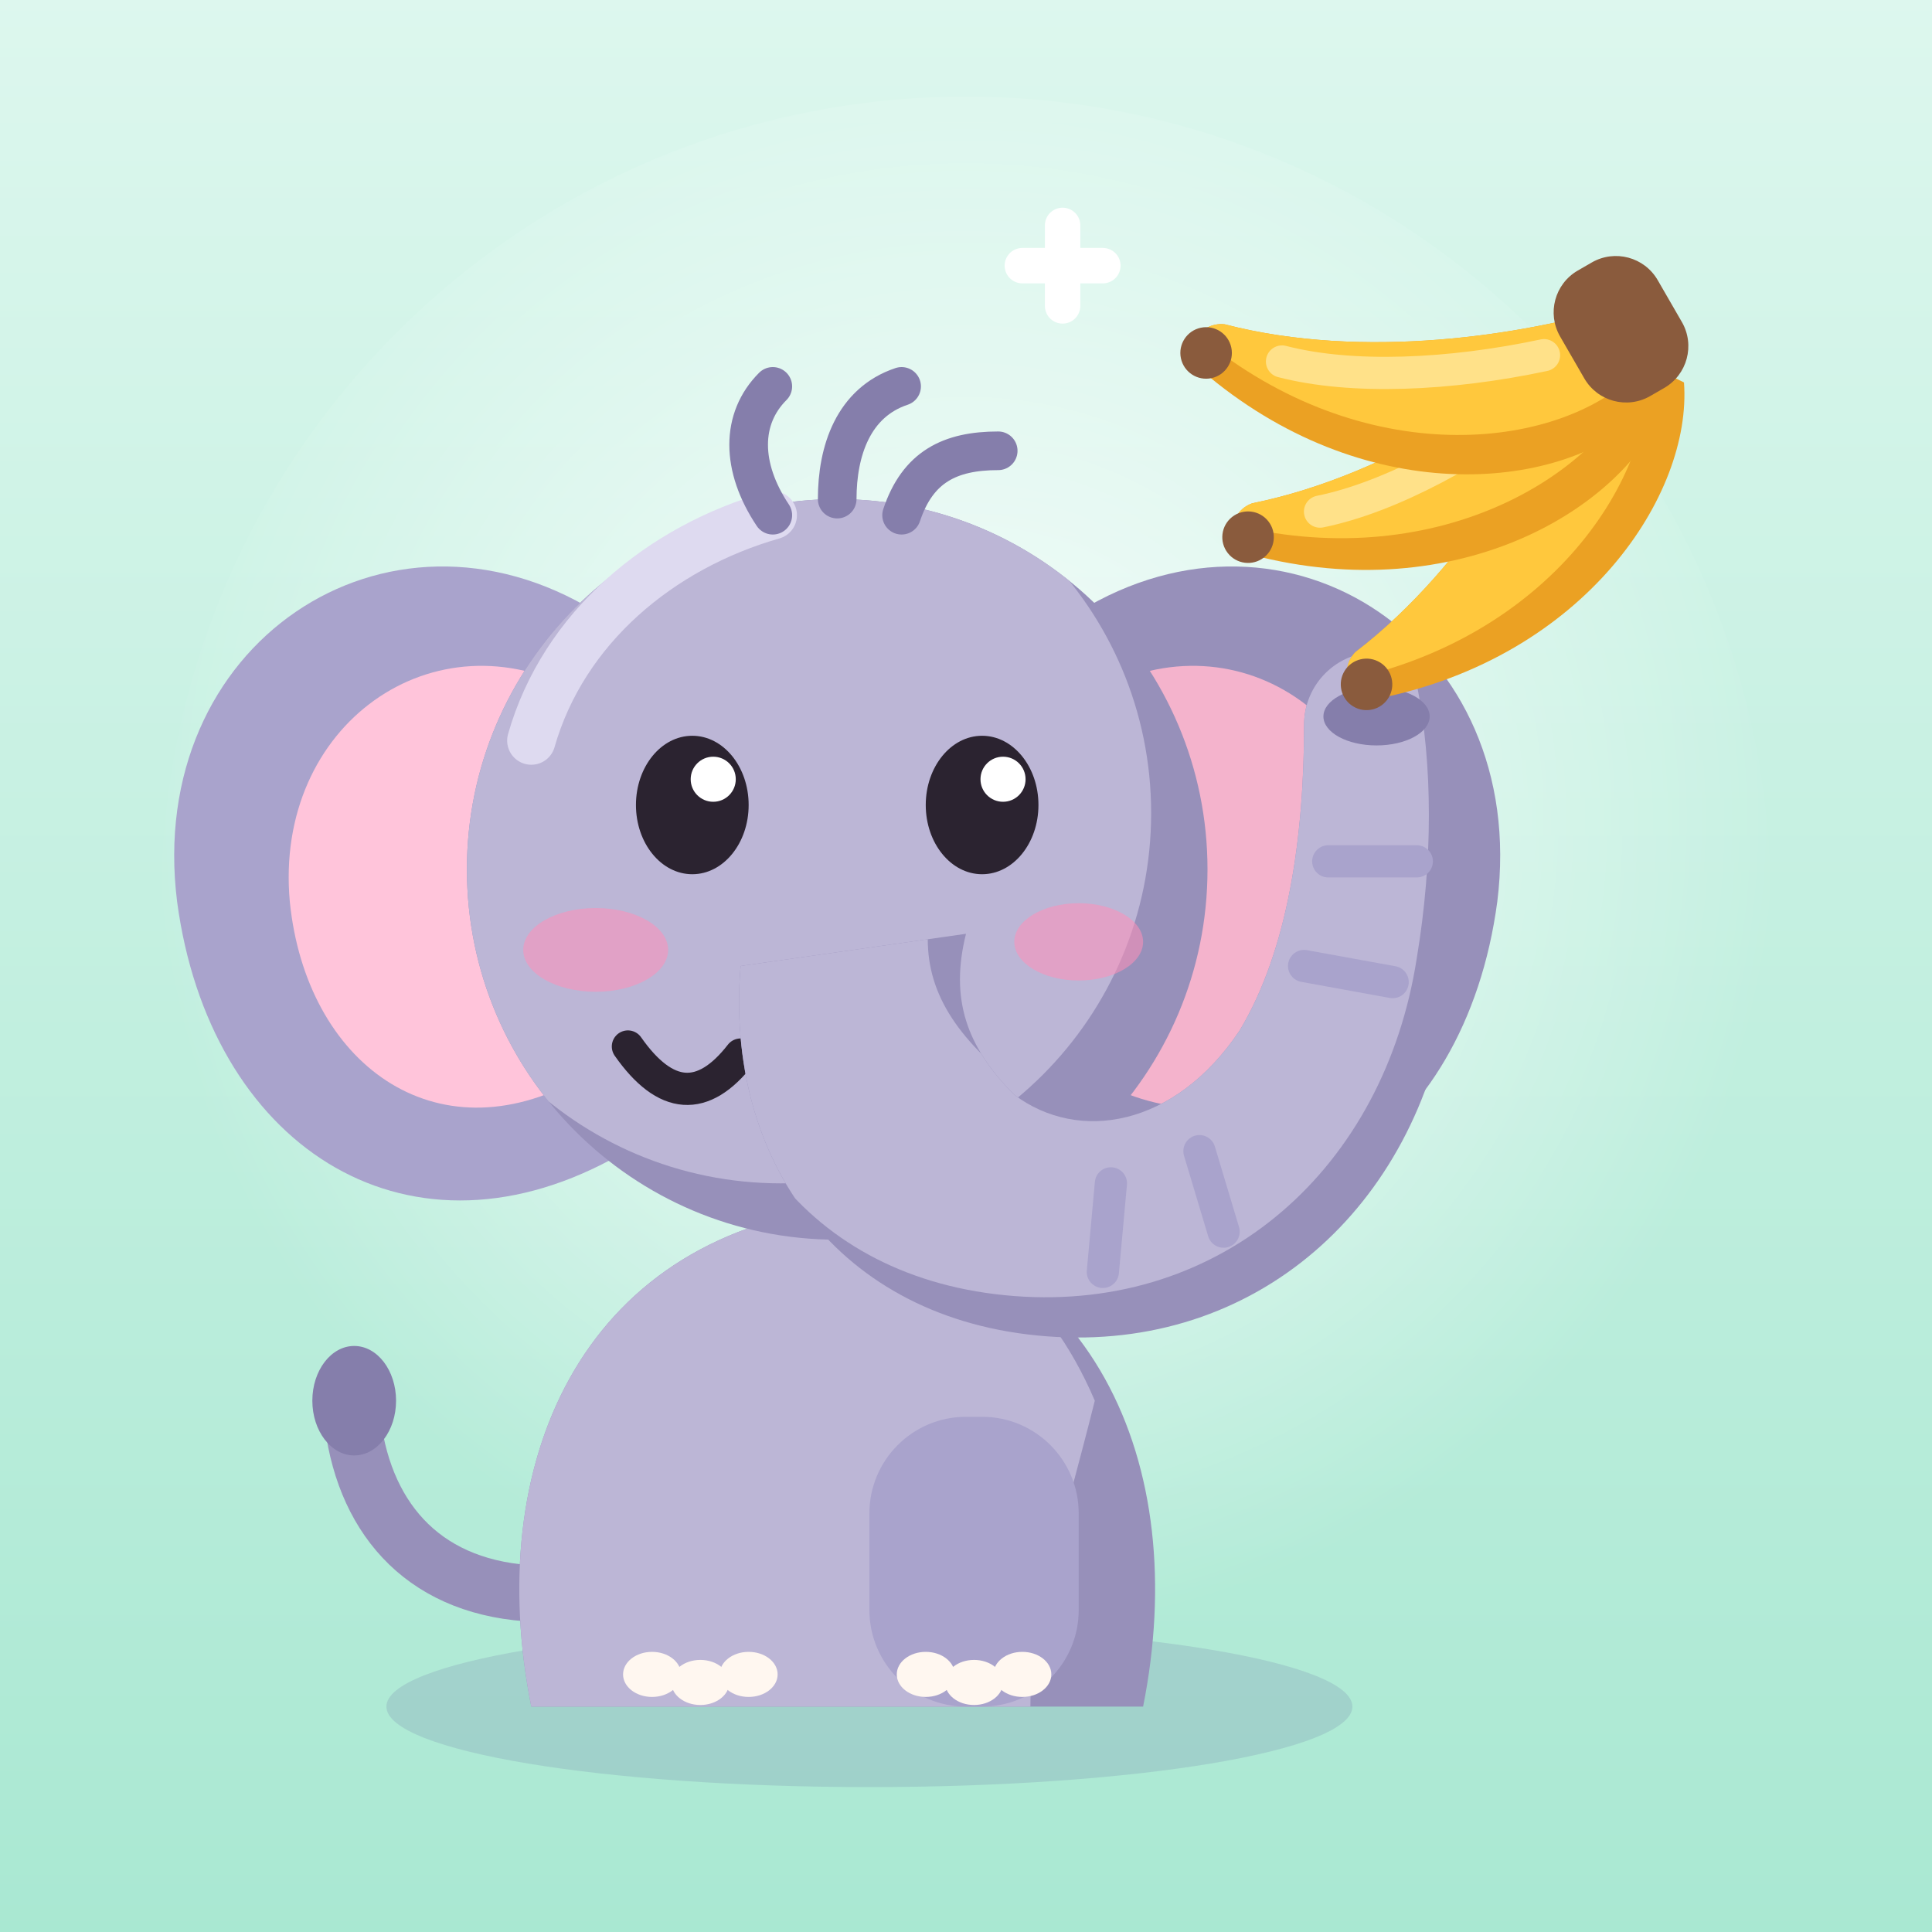
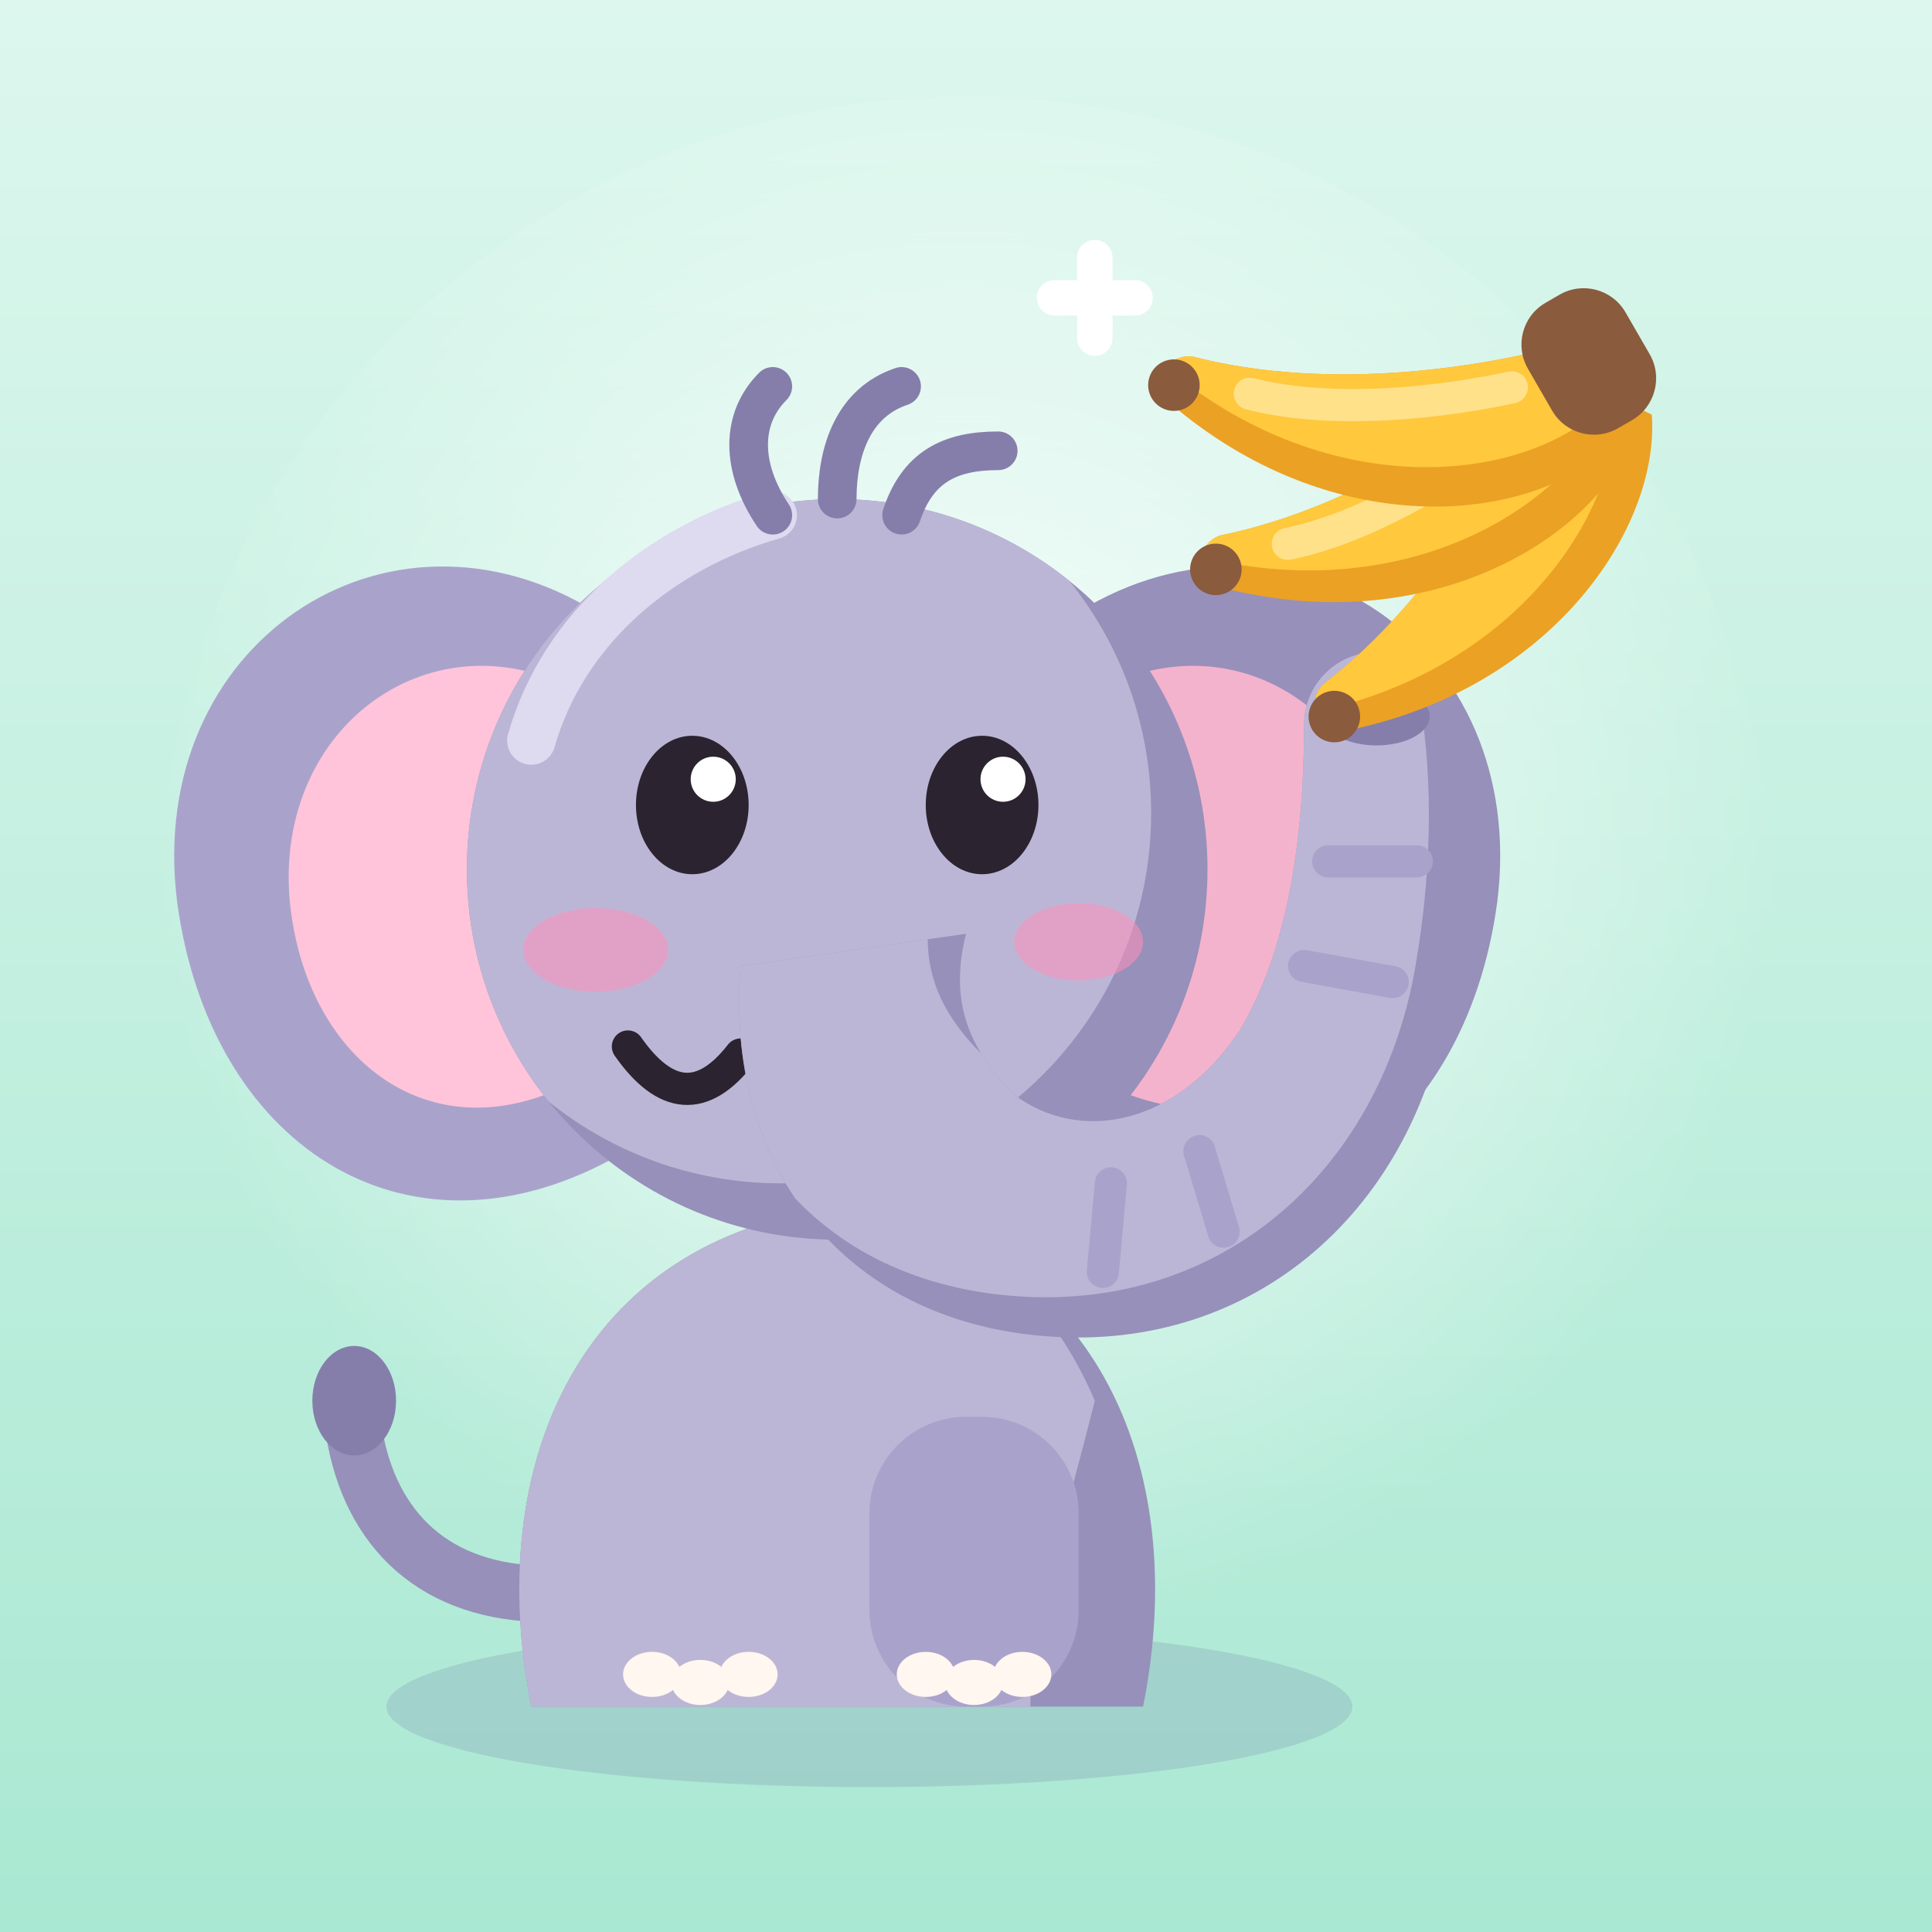
<svg xmlns="http://www.w3.org/2000/svg" viewBox="0 0 120 120">
  <defs>
    <linearGradient id="bg" x1="0" y1="0" x2="0" y2="1">
      <stop offset="0" stop-color="#ddf7ee" />
      <stop offset="1" stop-color="#a9e8d2" />
    </linearGradient>
    <radialGradient id="glow" cx="0.5" cy="0.45" r="0.5">
      <stop offset="0" stop-color="#fff" stop-opacity="0.85" />
      <stop offset="1" stop-color="#fff" stop-opacity="0" />
    </radialGradient>
    <clipPath id="head">
      <circle cx="52" cy="54" r="23" />
    </clipPath>
    <clipPath id="body">
      <path d="M33 106C30 91 36 77 52 75C68 77 74 91 71 106Z" />
    </clipPath>
    <clipPath id="trunk">
      <path d="M46 60C45 72 52 82 65 83C78 84 88 75 90 62C91 56 91 50 90 45A4.5 4.5 0 0 0 81 45C81 52 80 59 77 64C73 70 67 71 63 68C60 65 59 62 60 58Z" />
    </clipPath>
    <path id="banana" d="M0-3C-6-2.5-16-3-24-7C-25.5-7.5-27-6-26-4.5C-18 6-6 7.5 0 4Z" />
    <clipPath id="ban">
      <use href="#banana" />
    </clipPath>
  </defs>
  <rect width="120" height="120" fill="url(#bg)" />
  <circle cx="60" cy="56" r="50" fill="url(#glow)" />
  <ellipse cx="54" cy="106" rx="30" ry="5" fill="#4b3a8c" opacity="0.14" />
  <path d="M34 99C27 99 23 95 22 89" fill="none" stroke="#9790ba" stroke-width="3.5" stroke-linecap="round" />
  <ellipse cx="22" cy="87" rx="2.6" ry="3.4" fill="#857eab" />
  <g clip-path="url(#body)">
    <rect x="28" y="73" width="50" height="40" fill="#9790ba" />
    <path d="M33 106C30 91 36 77 52 75C60 76 65 80 68 87C66 95 64 101 64 106Z" fill="#bcb6d6" />
  </g>
  <rect x="37" y="88" width="13" height="18" rx="6" fill="#bcb6d6" />
  <rect x="54" y="88" width="13" height="18" rx="6" fill="#a9a3cc" />
  <g fill="#fff7f0">
    <ellipse cx="40.5" cy="104" rx="1.8" ry="1.4" />
    <ellipse cx="43.5" cy="104.5" rx="1.8" ry="1.4" />
    <ellipse cx="46.5" cy="104" rx="1.8" ry="1.4" />
    <ellipse cx="57.5" cy="104" rx="1.8" ry="1.4" />
    <ellipse cx="60.5" cy="104.5" rx="1.8" ry="1.4" />
    <ellipse cx="63.5" cy="104" rx="1.8" ry="1.4" />
  </g>
  <path d="M37 38C24 30 9 40 11 56C13 71 25 79 38 72Z" fill="#a9a3cc" />
  <path d="M36 43C27 38 17 45 18 56C19 66 27 72 36 67Z" fill="#ffc4da" />
  <path d="M67 38C80 30 95 40 93 56C91 71 79 79 66 72Z" fill="#9790ba" />
  <path d="M68 43C77 38 87 45 86 56C85 66 77 72 68 67Z" fill="#f4b3cc" />
  <g clip-path="url(#head)">
    <rect x="27" y="29" width="50" height="50" fill="#9790ba" />
    <circle cx="48.5" cy="50.5" r="23" fill="#bcb6d6" />
  </g>
  <path d="M33 46C35 39 41 34 48 32" fill="none" stroke="#dedaf0" stroke-width="3" stroke-linecap="round" />
  <path d="M48 32c-2-3-2-6 0-8M52 31c0-3 1-6 4-7M56 32c1-3 3-4 6-4" fill="none" stroke="#857eab" stroke-width="2.4" stroke-linecap="round" />
  <ellipse cx="43" cy="50" rx="3.5" ry="4.3" fill="#2b2330" />
  <ellipse cx="61" cy="50" rx="3.5" ry="4.3" fill="#2b2330" />
  <circle cx="44.3" cy="48.4" r="1.4" fill="#fff" />
  <circle cx="62.3" cy="48.4" r="1.4" fill="#fff" />
  <ellipse cx="37" cy="59" rx="4.5" ry="2.6" fill="#ff8fb8" opacity="0.55" />
  <ellipse cx="67" cy="58.5" rx="4" ry="2.4" fill="#ff8fb8" opacity="0.55" />
  <path d="M39 65Q42.5 70 46 65.5" fill="none" stroke="#2b2330" stroke-width="2" stroke-linecap="round" />
  <g clip-path="url(#trunk)">
    <rect x="43" y="40" width="50" height="46" fill="#9790ba" />
    <path d="M46 60C45 72 52 82 65 83C78 84 88 75 90 62C91 56 91 50 90 45A4.5 4.5 0 0 0 81 45C81 52 80 59 77 64C73 70 67 71 63 68C60 65 59 62 60 58Z" fill="#bcb6d6" transform="translate(-2 -2.5)" />
  </g>
  <ellipse cx="85.5" cy="44.5" rx="3.3" ry="1.8" fill="#857eab" />
  <path d="M82.5 53.5h5.5M81 60l5.5 1M69 73.5l-0.5 5.5M74.5 71.5l1.5 5" fill="none" stroke="#a9a3cc" stroke-width="2" stroke-linecap="round" />
-   <g transform="translate(101 22)">
+   <g transform="translate(99 24)">
    <g transform="rotate(-64)">
      <g clip-path="url(#ban)">
        <rect x="-28" y="-10" width="30" height="20" fill="#eba123" />
        <use href="#banana" fill="#ffc83d" transform="translate(0 -2.5)" />
      </g>
      <circle cx="-25.5" cy="-5.5" r="1.6" fill="#8a5b3d" />
    </g>
    <g transform="rotate(-38)">
      <g clip-path="url(#ban)">
        <rect x="-28" y="-10" width="30" height="20" fill="#eba123" />
        <use href="#banana" fill="#ffc83d" transform="translate(0 -2.5)" />
      </g>
      <path d="M-5-1C-11-1-17-2-21-4" fill="none" stroke="#ffe189" stroke-width="2" stroke-linecap="round" />
      <circle cx="-25.5" cy="-5.5" r="1.6" fill="#8a5b3d" />
    </g>
    <g transform="rotate(-12)">
      <g clip-path="url(#ban)">
        <rect x="-28" y="-10" width="30" height="20" fill="#eba123" />
        <use href="#banana" fill="#ffc83d" transform="translate(0 -2.5)" />
      </g>
      <path d="M-5-1C-11-1-17-2-21-4" fill="none" stroke="#ffe189" stroke-width="2" stroke-linecap="round" />
      <circle cx="-25.5" cy="-5.5" r="1.6" fill="#8a5b3d" />
    </g>
    <rect x="-3" y="-6" width="7" height="9" rx="3" fill="#8a5b3d" transform="rotate(-30)" />
  </g>
-   <path d="M66 14v5M63.5 16.5h5" stroke="#fff" stroke-width="2.2" stroke-linecap="round" />
+   <path d="M68 16v5M65.5 18.5h5" stroke="#fff" stroke-width="2.2" stroke-linecap="round" />
</svg>
